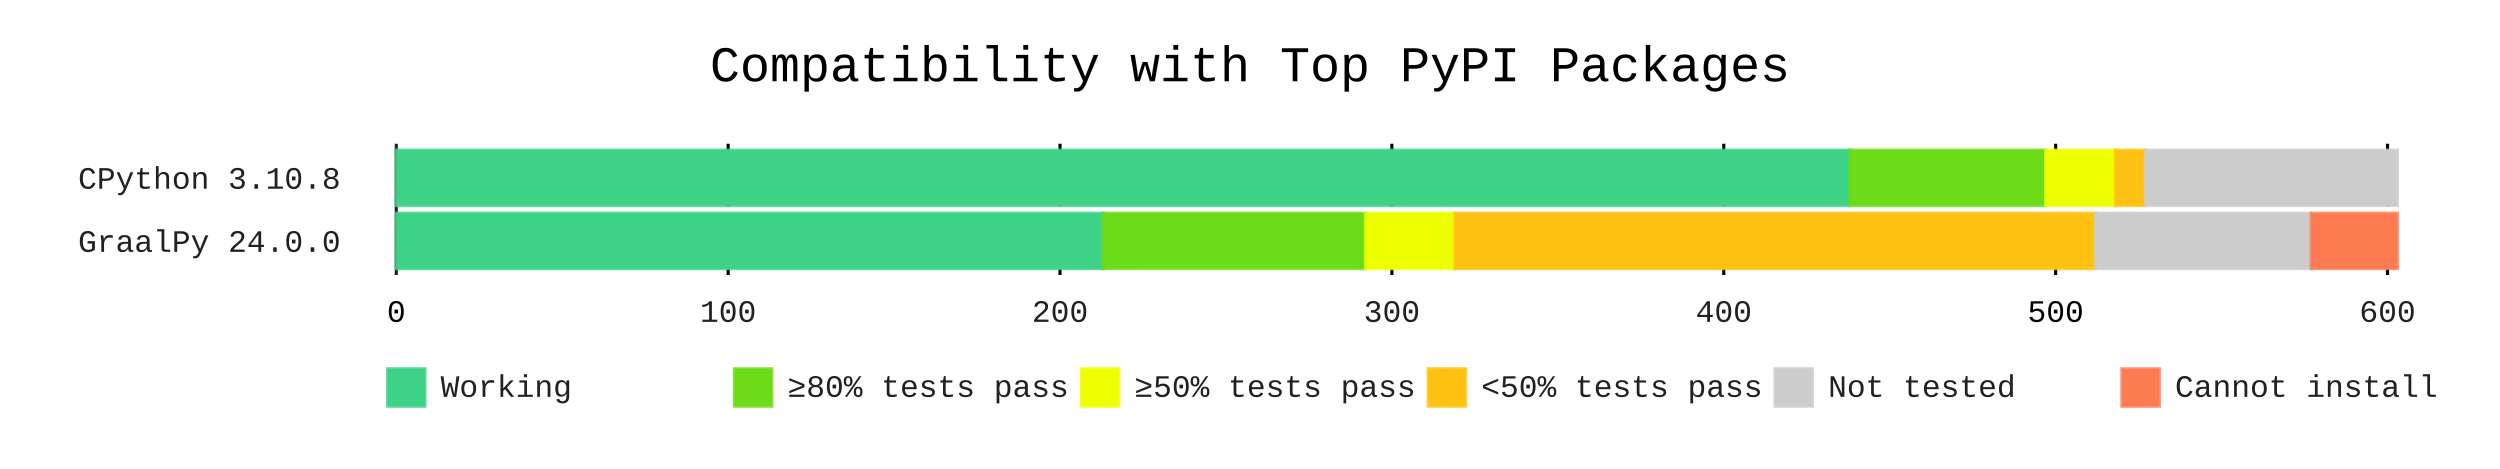
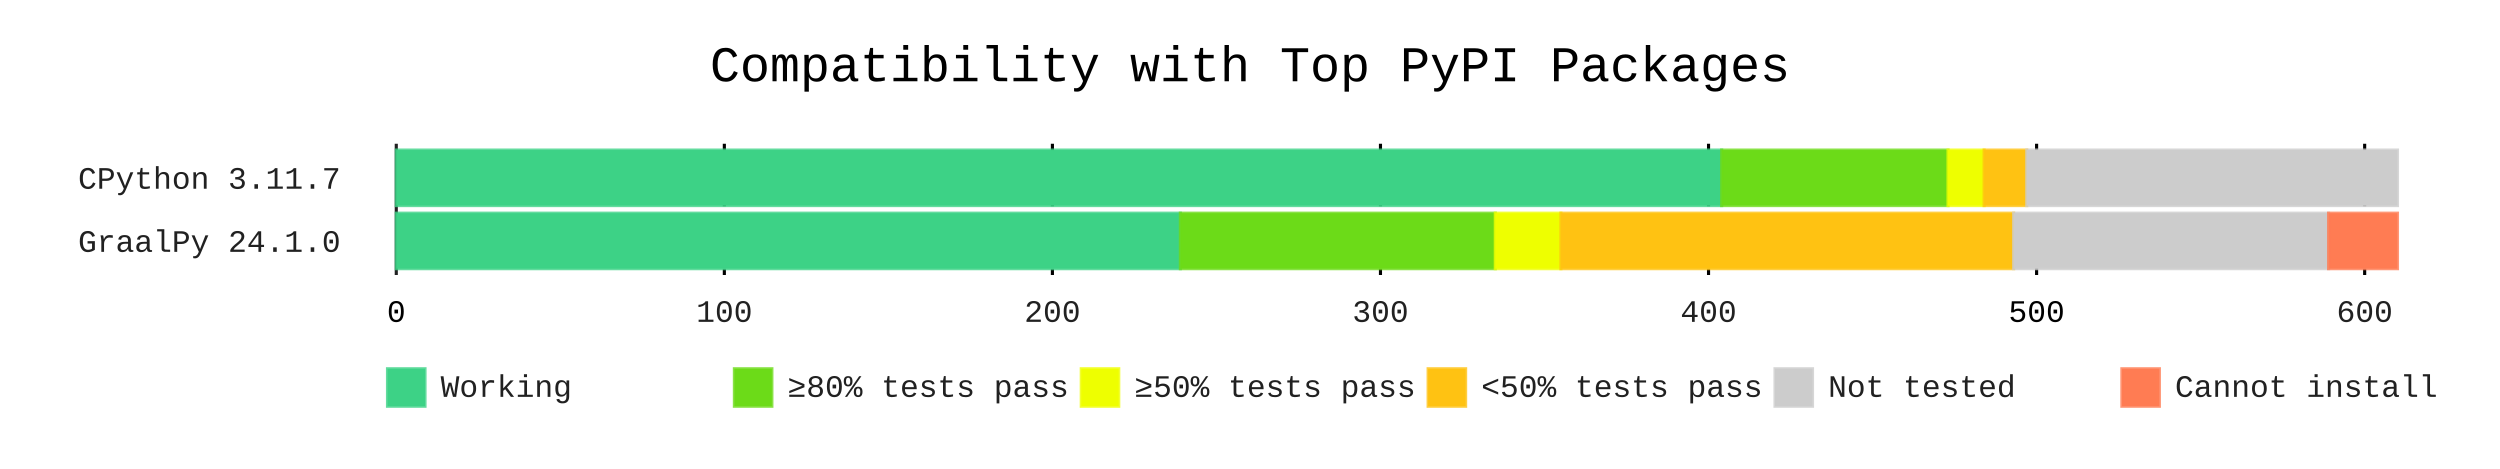
- <svg xmlns="http://www.w3.org/2000/svg" id="chart-dfad201d-e814-4859-859d-41b9ac069068" class="pygal-chart" viewBox="0 0 800 150">
+ <svg xmlns="http://www.w3.org/2000/svg" id="chart-0d1412c8-56fb-44bf-8ba9-b627b3cb2315" class="pygal-chart" viewBox="0 0 800 150">
  <defs>
-     <style type="text/css">#chart-dfad201d-e814-4859-859d-41b9ac069068{-webkit-user-select:none;-webkit-font-smoothing:antialiased;font-family:Consolas,"Liberation Mono",Menlo,Courier,monospace}#chart-dfad201d-e814-4859-859d-41b9ac069068 .title{font-family:Consolas,"Liberation Mono",Menlo,Courier,monospace;font-size:16px}#chart-dfad201d-e814-4859-859d-41b9ac069068 .legends .legend text{font-family:Consolas,"Liberation Mono",Menlo,Courier,monospace;font-size:10px}#chart-dfad201d-e814-4859-859d-41b9ac069068 .axis text{font-family:Consolas,"Liberation Mono",Menlo,Courier,monospace;font-size:10px}#chart-dfad201d-e814-4859-859d-41b9ac069068 .axis text.major{font-family:Consolas,"Liberation Mono",Menlo,Courier,monospace;font-size:10px}#chart-dfad201d-e814-4859-859d-41b9ac069068 .text-overlay text.value{font-family:Consolas,"Liberation Mono",Menlo,Courier,monospace;font-size:16px}#chart-dfad201d-e814-4859-859d-41b9ac069068 .text-overlay text.label{font-family:Consolas,"Liberation Mono",Menlo,Courier,monospace;font-size:10px}#chart-dfad201d-e814-4859-859d-41b9ac069068 .tooltip{font-family:Consolas,"Liberation Mono",Menlo,Courier,monospace;font-size:14px}#chart-dfad201d-e814-4859-859d-41b9ac069068 text.no_data{font-family:Consolas,"Liberation Mono",Menlo,Courier,monospace;font-size:64px}
- #chart-dfad201d-e814-4859-859d-41b9ac069068{background-color:transparent}#chart-dfad201d-e814-4859-859d-41b9ac069068 path,#chart-dfad201d-e814-4859-859d-41b9ac069068 line,#chart-dfad201d-e814-4859-859d-41b9ac069068 rect,#chart-dfad201d-e814-4859-859d-41b9ac069068 circle{-webkit-transition:150ms;-moz-transition:150ms;transition:150ms}#chart-dfad201d-e814-4859-859d-41b9ac069068 .graph &gt; .background{fill:transparent}#chart-dfad201d-e814-4859-859d-41b9ac069068 .plot &gt; .background{fill:transparent}#chart-dfad201d-e814-4859-859d-41b9ac069068 .graph{fill:rgba(0,0,0,.87)}#chart-dfad201d-e814-4859-859d-41b9ac069068 text.no_data{fill:rgba(0,0,0,1)}#chart-dfad201d-e814-4859-859d-41b9ac069068 .title{fill:rgba(0,0,0,1)}#chart-dfad201d-e814-4859-859d-41b9ac069068 .legends .legend text{fill:rgba(0,0,0,.87)}#chart-dfad201d-e814-4859-859d-41b9ac069068 .legends .legend:hover text{fill:rgba(0,0,0,1)}#chart-dfad201d-e814-4859-859d-41b9ac069068 .axis .line{stroke:rgba(0,0,0,1)}#chart-dfad201d-e814-4859-859d-41b9ac069068 .axis .guide.line{stroke:rgba(0,0,0,.54)}#chart-dfad201d-e814-4859-859d-41b9ac069068 .axis .major.line{stroke:rgba(0,0,0,.87)}#chart-dfad201d-e814-4859-859d-41b9ac069068 .axis text.major{fill:rgba(0,0,0,1)}#chart-dfad201d-e814-4859-859d-41b9ac069068 .axis.y .guides:hover .guide.line,#chart-dfad201d-e814-4859-859d-41b9ac069068 .line-graph .axis.x .guides:hover .guide.line,#chart-dfad201d-e814-4859-859d-41b9ac069068 .stackedline-graph .axis.x .guides:hover .guide.line,#chart-dfad201d-e814-4859-859d-41b9ac069068 .xy-graph .axis.x .guides:hover .guide.line{stroke:rgba(0,0,0,1)}#chart-dfad201d-e814-4859-859d-41b9ac069068 .axis .guides:hover text{fill:rgba(0,0,0,1)}#chart-dfad201d-e814-4859-859d-41b9ac069068 .reactive{fill-opacity:1;stroke-opacity:.8;stroke-width:1}#chart-dfad201d-e814-4859-859d-41b9ac069068 .ci{stroke:rgba(0,0,0,.87)}#chart-dfad201d-e814-4859-859d-41b9ac069068 .reactive.active,#chart-dfad201d-e814-4859-859d-41b9ac069068 .active .reactive{fill-opacity:.8;stroke-opacity:.9;stroke-width:4}#chart-dfad201d-e814-4859-859d-41b9ac069068 .ci .reactive.active{stroke-width:1.5}#chart-dfad201d-e814-4859-859d-41b9ac069068 .series text{fill:rgba(0,0,0,1)}#chart-dfad201d-e814-4859-859d-41b9ac069068 .tooltip rect{fill:transparent;stroke:rgba(0,0,0,1);-webkit-transition:opacity 150ms;-moz-transition:opacity 150ms;transition:opacity 150ms}#chart-dfad201d-e814-4859-859d-41b9ac069068 .tooltip .label{fill:rgba(0,0,0,.87)}#chart-dfad201d-e814-4859-859d-41b9ac069068 .tooltip .label{fill:rgba(0,0,0,.87)}#chart-dfad201d-e814-4859-859d-41b9ac069068 .tooltip .legend{font-size:.8em;fill:rgba(0,0,0,.54)}#chart-dfad201d-e814-4859-859d-41b9ac069068 .tooltip .x_label{font-size:.6em;fill:rgba(0,0,0,1)}#chart-dfad201d-e814-4859-859d-41b9ac069068 .tooltip .xlink{font-size:.5em;text-decoration:underline}#chart-dfad201d-e814-4859-859d-41b9ac069068 .tooltip .value{font-size:1.5em}#chart-dfad201d-e814-4859-859d-41b9ac069068 .bound{font-size:.5em}#chart-dfad201d-e814-4859-859d-41b9ac069068 .max-value{font-size:.75em;fill:rgba(0,0,0,.54)}#chart-dfad201d-e814-4859-859d-41b9ac069068 .map-element{fill:transparent;stroke:rgba(0,0,0,.54) !important}#chart-dfad201d-e814-4859-859d-41b9ac069068 .map-element .reactive{fill-opacity:inherit;stroke-opacity:inherit}#chart-dfad201d-e814-4859-859d-41b9ac069068 .color-0,#chart-dfad201d-e814-4859-859d-41b9ac069068 .color-0 a:visited{stroke:#3dd286;fill:#3dd286}#chart-dfad201d-e814-4859-859d-41b9ac069068 .color-1,#chart-dfad201d-e814-4859-859d-41b9ac069068 .color-1 a:visited{stroke:#6cdb18;fill:#6cdb18}#chart-dfad201d-e814-4859-859d-41b9ac069068 .color-2,#chart-dfad201d-e814-4859-859d-41b9ac069068 .color-2 a:visited{stroke:#eeff00;fill:#eeff00}#chart-dfad201d-e814-4859-859d-41b9ac069068 .color-3,#chart-dfad201d-e814-4859-859d-41b9ac069068 .color-3 a:visited{stroke:#ffc212;fill:#ffc212}#chart-dfad201d-e814-4859-859d-41b9ac069068 .color-4,#chart-dfad201d-e814-4859-859d-41b9ac069068 .color-4 a:visited{stroke:#cccccc;fill:#cccccc}#chart-dfad201d-e814-4859-859d-41b9ac069068 .color-5,#chart-dfad201d-e814-4859-859d-41b9ac069068 .color-5 a:visited{stroke:#ff7c53;fill:#ff7c53}#chart-dfad201d-e814-4859-859d-41b9ac069068 .text-overlay .color-0 text{fill:black}#chart-dfad201d-e814-4859-859d-41b9ac069068 .text-overlay .color-1 text{fill:black}#chart-dfad201d-e814-4859-859d-41b9ac069068 .text-overlay .color-2 text{fill:black}#chart-dfad201d-e814-4859-859d-41b9ac069068 .text-overlay .color-3 text{fill:black}#chart-dfad201d-e814-4859-859d-41b9ac069068 .text-overlay .color-4 text{fill:black}#chart-dfad201d-e814-4859-859d-41b9ac069068 .text-overlay .color-5 text{fill:black}
- #chart-dfad201d-e814-4859-859d-41b9ac069068 text.no_data{text-anchor:middle}#chart-dfad201d-e814-4859-859d-41b9ac069068 .guide.line{fill:none}#chart-dfad201d-e814-4859-859d-41b9ac069068 .centered{text-anchor:middle}#chart-dfad201d-e814-4859-859d-41b9ac069068 .title{text-anchor:middle}#chart-dfad201d-e814-4859-859d-41b9ac069068 .legends .legend text{fill-opacity:1}#chart-dfad201d-e814-4859-859d-41b9ac069068 .axis.x text{text-anchor:middle}#chart-dfad201d-e814-4859-859d-41b9ac069068 .axis.x:not(.web) text[transform]{text-anchor:start}#chart-dfad201d-e814-4859-859d-41b9ac069068 .axis.x:not(.web) text[transform].backwards{text-anchor:end}#chart-dfad201d-e814-4859-859d-41b9ac069068 .axis.y text{text-anchor:end}#chart-dfad201d-e814-4859-859d-41b9ac069068 .axis.y text[transform].backwards{text-anchor:start}#chart-dfad201d-e814-4859-859d-41b9ac069068 .axis.y2 text{text-anchor:start}#chart-dfad201d-e814-4859-859d-41b9ac069068 .axis.y2 text[transform].backwards{text-anchor:end}#chart-dfad201d-e814-4859-859d-41b9ac069068 .axis .guide.line{stroke-dasharray:4,4;stroke:black}#chart-dfad201d-e814-4859-859d-41b9ac069068 .axis .major.guide.line{stroke-dasharray:6,6;stroke:black}#chart-dfad201d-e814-4859-859d-41b9ac069068 .horizontal .axis.y .guide.line,#chart-dfad201d-e814-4859-859d-41b9ac069068 .horizontal .axis.y2 .guide.line,#chart-dfad201d-e814-4859-859d-41b9ac069068 .vertical .axis.x .guide.line{opacity:0}#chart-dfad201d-e814-4859-859d-41b9ac069068 .horizontal .axis.always_show .guide.line,#chart-dfad201d-e814-4859-859d-41b9ac069068 .vertical .axis.always_show .guide.line{opacity:1 !important}#chart-dfad201d-e814-4859-859d-41b9ac069068 .axis.y .guides:hover .guide.line,#chart-dfad201d-e814-4859-859d-41b9ac069068 .axis.y2 .guides:hover .guide.line,#chart-dfad201d-e814-4859-859d-41b9ac069068 .axis.x .guides:hover .guide.line{opacity:1}#chart-dfad201d-e814-4859-859d-41b9ac069068 .axis .guides:hover text{opacity:1}#chart-dfad201d-e814-4859-859d-41b9ac069068 .nofill{fill:none}#chart-dfad201d-e814-4859-859d-41b9ac069068 .subtle-fill{fill-opacity:.2}#chart-dfad201d-e814-4859-859d-41b9ac069068 .dot{stroke-width:1px;fill-opacity:1;stroke-opacity:1}#chart-dfad201d-e814-4859-859d-41b9ac069068 .dot.active{stroke-width:5px}#chart-dfad201d-e814-4859-859d-41b9ac069068 .dot.negative{fill:transparent}#chart-dfad201d-e814-4859-859d-41b9ac069068 text,#chart-dfad201d-e814-4859-859d-41b9ac069068 tspan{stroke:none !important}#chart-dfad201d-e814-4859-859d-41b9ac069068 .series text.active{opacity:1}#chart-dfad201d-e814-4859-859d-41b9ac069068 .tooltip rect{fill-opacity:.95;stroke-width:.5}#chart-dfad201d-e814-4859-859d-41b9ac069068 .tooltip text{fill-opacity:1}#chart-dfad201d-e814-4859-859d-41b9ac069068 .showable{visibility:hidden}#chart-dfad201d-e814-4859-859d-41b9ac069068 .showable.shown{visibility:visible}#chart-dfad201d-e814-4859-859d-41b9ac069068 .gauge-background{fill:rgba(229,229,229,1);stroke:none}#chart-dfad201d-e814-4859-859d-41b9ac069068 .bg-lines{stroke:transparent;stroke-width:2px}</style>
+     <style type="text/css">#chart-0d1412c8-56fb-44bf-8ba9-b627b3cb2315{-webkit-user-select:none;-webkit-font-smoothing:antialiased;font-family:Consolas,"Liberation Mono",Menlo,Courier,monospace}#chart-0d1412c8-56fb-44bf-8ba9-b627b3cb2315 .title{font-family:Consolas,"Liberation Mono",Menlo,Courier,monospace;font-size:16px}#chart-0d1412c8-56fb-44bf-8ba9-b627b3cb2315 .legends .legend text{font-family:Consolas,"Liberation Mono",Menlo,Courier,monospace;font-size:10px}#chart-0d1412c8-56fb-44bf-8ba9-b627b3cb2315 .axis text{font-family:Consolas,"Liberation Mono",Menlo,Courier,monospace;font-size:10px}#chart-0d1412c8-56fb-44bf-8ba9-b627b3cb2315 .axis text.major{font-family:Consolas,"Liberation Mono",Menlo,Courier,monospace;font-size:10px}#chart-0d1412c8-56fb-44bf-8ba9-b627b3cb2315 .text-overlay text.value{font-family:Consolas,"Liberation Mono",Menlo,Courier,monospace;font-size:16px}#chart-0d1412c8-56fb-44bf-8ba9-b627b3cb2315 .text-overlay text.label{font-family:Consolas,"Liberation Mono",Menlo,Courier,monospace;font-size:10px}#chart-0d1412c8-56fb-44bf-8ba9-b627b3cb2315 .tooltip{font-family:Consolas,"Liberation Mono",Menlo,Courier,monospace;font-size:14px}#chart-0d1412c8-56fb-44bf-8ba9-b627b3cb2315 text.no_data{font-family:Consolas,"Liberation Mono",Menlo,Courier,monospace;font-size:64px}
+ #chart-0d1412c8-56fb-44bf-8ba9-b627b3cb2315{background-color:transparent}#chart-0d1412c8-56fb-44bf-8ba9-b627b3cb2315 path,#chart-0d1412c8-56fb-44bf-8ba9-b627b3cb2315 line,#chart-0d1412c8-56fb-44bf-8ba9-b627b3cb2315 rect,#chart-0d1412c8-56fb-44bf-8ba9-b627b3cb2315 circle{-webkit-transition:150ms;-moz-transition:150ms;transition:150ms}#chart-0d1412c8-56fb-44bf-8ba9-b627b3cb2315 .graph &gt; .background{fill:transparent}#chart-0d1412c8-56fb-44bf-8ba9-b627b3cb2315 .plot &gt; .background{fill:transparent}#chart-0d1412c8-56fb-44bf-8ba9-b627b3cb2315 .graph{fill:rgba(0,0,0,.87)}#chart-0d1412c8-56fb-44bf-8ba9-b627b3cb2315 text.no_data{fill:rgba(0,0,0,1)}#chart-0d1412c8-56fb-44bf-8ba9-b627b3cb2315 .title{fill:rgba(0,0,0,1)}#chart-0d1412c8-56fb-44bf-8ba9-b627b3cb2315 .legends .legend text{fill:rgba(0,0,0,.87)}#chart-0d1412c8-56fb-44bf-8ba9-b627b3cb2315 .legends .legend:hover text{fill:rgba(0,0,0,1)}#chart-0d1412c8-56fb-44bf-8ba9-b627b3cb2315 .axis .line{stroke:rgba(0,0,0,1)}#chart-0d1412c8-56fb-44bf-8ba9-b627b3cb2315 .axis .guide.line{stroke:rgba(0,0,0,.54)}#chart-0d1412c8-56fb-44bf-8ba9-b627b3cb2315 .axis .major.line{stroke:rgba(0,0,0,.87)}#chart-0d1412c8-56fb-44bf-8ba9-b627b3cb2315 .axis text.major{fill:rgba(0,0,0,1)}#chart-0d1412c8-56fb-44bf-8ba9-b627b3cb2315 .axis.y .guides:hover .guide.line,#chart-0d1412c8-56fb-44bf-8ba9-b627b3cb2315 .line-graph .axis.x .guides:hover .guide.line,#chart-0d1412c8-56fb-44bf-8ba9-b627b3cb2315 .stackedline-graph .axis.x .guides:hover .guide.line,#chart-0d1412c8-56fb-44bf-8ba9-b627b3cb2315 .xy-graph .axis.x .guides:hover .guide.line{stroke:rgba(0,0,0,1)}#chart-0d1412c8-56fb-44bf-8ba9-b627b3cb2315 .axis .guides:hover text{fill:rgba(0,0,0,1)}#chart-0d1412c8-56fb-44bf-8ba9-b627b3cb2315 .reactive{fill-opacity:1;stroke-opacity:.8;stroke-width:1}#chart-0d1412c8-56fb-44bf-8ba9-b627b3cb2315 .ci{stroke:rgba(0,0,0,.87)}#chart-0d1412c8-56fb-44bf-8ba9-b627b3cb2315 .reactive.active,#chart-0d1412c8-56fb-44bf-8ba9-b627b3cb2315 .active .reactive{fill-opacity:.8;stroke-opacity:.9;stroke-width:4}#chart-0d1412c8-56fb-44bf-8ba9-b627b3cb2315 .ci .reactive.active{stroke-width:1.5}#chart-0d1412c8-56fb-44bf-8ba9-b627b3cb2315 .series text{fill:rgba(0,0,0,1)}#chart-0d1412c8-56fb-44bf-8ba9-b627b3cb2315 .tooltip rect{fill:transparent;stroke:rgba(0,0,0,1);-webkit-transition:opacity 150ms;-moz-transition:opacity 150ms;transition:opacity 150ms}#chart-0d1412c8-56fb-44bf-8ba9-b627b3cb2315 .tooltip .label{fill:rgba(0,0,0,.87)}#chart-0d1412c8-56fb-44bf-8ba9-b627b3cb2315 .tooltip .label{fill:rgba(0,0,0,.87)}#chart-0d1412c8-56fb-44bf-8ba9-b627b3cb2315 .tooltip .legend{font-size:.8em;fill:rgba(0,0,0,.54)}#chart-0d1412c8-56fb-44bf-8ba9-b627b3cb2315 .tooltip .x_label{font-size:.6em;fill:rgba(0,0,0,1)}#chart-0d1412c8-56fb-44bf-8ba9-b627b3cb2315 .tooltip .xlink{font-size:.5em;text-decoration:underline}#chart-0d1412c8-56fb-44bf-8ba9-b627b3cb2315 .tooltip .value{font-size:1.5em}#chart-0d1412c8-56fb-44bf-8ba9-b627b3cb2315 .bound{font-size:.5em}#chart-0d1412c8-56fb-44bf-8ba9-b627b3cb2315 .max-value{font-size:.75em;fill:rgba(0,0,0,.54)}#chart-0d1412c8-56fb-44bf-8ba9-b627b3cb2315 .map-element{fill:transparent;stroke:rgba(0,0,0,.54) !important}#chart-0d1412c8-56fb-44bf-8ba9-b627b3cb2315 .map-element .reactive{fill-opacity:inherit;stroke-opacity:inherit}#chart-0d1412c8-56fb-44bf-8ba9-b627b3cb2315 .color-0,#chart-0d1412c8-56fb-44bf-8ba9-b627b3cb2315 .color-0 a:visited{stroke:#3dd286;fill:#3dd286}#chart-0d1412c8-56fb-44bf-8ba9-b627b3cb2315 .color-1,#chart-0d1412c8-56fb-44bf-8ba9-b627b3cb2315 .color-1 a:visited{stroke:#6cdb18;fill:#6cdb18}#chart-0d1412c8-56fb-44bf-8ba9-b627b3cb2315 .color-2,#chart-0d1412c8-56fb-44bf-8ba9-b627b3cb2315 .color-2 a:visited{stroke:#eeff00;fill:#eeff00}#chart-0d1412c8-56fb-44bf-8ba9-b627b3cb2315 .color-3,#chart-0d1412c8-56fb-44bf-8ba9-b627b3cb2315 .color-3 a:visited{stroke:#ffc212;fill:#ffc212}#chart-0d1412c8-56fb-44bf-8ba9-b627b3cb2315 .color-4,#chart-0d1412c8-56fb-44bf-8ba9-b627b3cb2315 .color-4 a:visited{stroke:#cccccc;fill:#cccccc}#chart-0d1412c8-56fb-44bf-8ba9-b627b3cb2315 .color-5,#chart-0d1412c8-56fb-44bf-8ba9-b627b3cb2315 .color-5 a:visited{stroke:#ff7c53;fill:#ff7c53}#chart-0d1412c8-56fb-44bf-8ba9-b627b3cb2315 .text-overlay .color-0 text{fill:black}#chart-0d1412c8-56fb-44bf-8ba9-b627b3cb2315 .text-overlay .color-1 text{fill:black}#chart-0d1412c8-56fb-44bf-8ba9-b627b3cb2315 .text-overlay .color-2 text{fill:black}#chart-0d1412c8-56fb-44bf-8ba9-b627b3cb2315 .text-overlay .color-3 text{fill:black}#chart-0d1412c8-56fb-44bf-8ba9-b627b3cb2315 .text-overlay .color-4 text{fill:black}#chart-0d1412c8-56fb-44bf-8ba9-b627b3cb2315 .text-overlay .color-5 text{fill:black}
+ #chart-0d1412c8-56fb-44bf-8ba9-b627b3cb2315 text.no_data{text-anchor:middle}#chart-0d1412c8-56fb-44bf-8ba9-b627b3cb2315 .guide.line{fill:none}#chart-0d1412c8-56fb-44bf-8ba9-b627b3cb2315 .centered{text-anchor:middle}#chart-0d1412c8-56fb-44bf-8ba9-b627b3cb2315 .title{text-anchor:middle}#chart-0d1412c8-56fb-44bf-8ba9-b627b3cb2315 .legends .legend text{fill-opacity:1}#chart-0d1412c8-56fb-44bf-8ba9-b627b3cb2315 .axis.x text{text-anchor:middle}#chart-0d1412c8-56fb-44bf-8ba9-b627b3cb2315 .axis.x:not(.web) text[transform]{text-anchor:start}#chart-0d1412c8-56fb-44bf-8ba9-b627b3cb2315 .axis.x:not(.web) text[transform].backwards{text-anchor:end}#chart-0d1412c8-56fb-44bf-8ba9-b627b3cb2315 .axis.y text{text-anchor:end}#chart-0d1412c8-56fb-44bf-8ba9-b627b3cb2315 .axis.y text[transform].backwards{text-anchor:start}#chart-0d1412c8-56fb-44bf-8ba9-b627b3cb2315 .axis.y2 text{text-anchor:start}#chart-0d1412c8-56fb-44bf-8ba9-b627b3cb2315 .axis.y2 text[transform].backwards{text-anchor:end}#chart-0d1412c8-56fb-44bf-8ba9-b627b3cb2315 .axis .guide.line{stroke-dasharray:4,4;stroke:black}#chart-0d1412c8-56fb-44bf-8ba9-b627b3cb2315 .axis .major.guide.line{stroke-dasharray:6,6;stroke:black}#chart-0d1412c8-56fb-44bf-8ba9-b627b3cb2315 .horizontal .axis.y .guide.line,#chart-0d1412c8-56fb-44bf-8ba9-b627b3cb2315 .horizontal .axis.y2 .guide.line,#chart-0d1412c8-56fb-44bf-8ba9-b627b3cb2315 .vertical .axis.x .guide.line{opacity:0}#chart-0d1412c8-56fb-44bf-8ba9-b627b3cb2315 .horizontal .axis.always_show .guide.line,#chart-0d1412c8-56fb-44bf-8ba9-b627b3cb2315 .vertical .axis.always_show .guide.line{opacity:1 !important}#chart-0d1412c8-56fb-44bf-8ba9-b627b3cb2315 .axis.y .guides:hover .guide.line,#chart-0d1412c8-56fb-44bf-8ba9-b627b3cb2315 .axis.y2 .guides:hover .guide.line,#chart-0d1412c8-56fb-44bf-8ba9-b627b3cb2315 .axis.x .guides:hover .guide.line{opacity:1}#chart-0d1412c8-56fb-44bf-8ba9-b627b3cb2315 .axis .guides:hover text{opacity:1}#chart-0d1412c8-56fb-44bf-8ba9-b627b3cb2315 .nofill{fill:none}#chart-0d1412c8-56fb-44bf-8ba9-b627b3cb2315 .subtle-fill{fill-opacity:.2}#chart-0d1412c8-56fb-44bf-8ba9-b627b3cb2315 .dot{stroke-width:1px;fill-opacity:1;stroke-opacity:1}#chart-0d1412c8-56fb-44bf-8ba9-b627b3cb2315 .dot.active{stroke-width:5px}#chart-0d1412c8-56fb-44bf-8ba9-b627b3cb2315 .dot.negative{fill:transparent}#chart-0d1412c8-56fb-44bf-8ba9-b627b3cb2315 text,#chart-0d1412c8-56fb-44bf-8ba9-b627b3cb2315 tspan{stroke:none !important}#chart-0d1412c8-56fb-44bf-8ba9-b627b3cb2315 .series text.active{opacity:1}#chart-0d1412c8-56fb-44bf-8ba9-b627b3cb2315 .tooltip rect{fill-opacity:.95;stroke-width:.5}#chart-0d1412c8-56fb-44bf-8ba9-b627b3cb2315 .tooltip text{fill-opacity:1}#chart-0d1412c8-56fb-44bf-8ba9-b627b3cb2315 .showable{visibility:hidden}#chart-0d1412c8-56fb-44bf-8ba9-b627b3cb2315 .showable.shown{visibility:visible}#chart-0d1412c8-56fb-44bf-8ba9-b627b3cb2315 .gauge-background{fill:rgba(229,229,229,1);stroke:none}#chart-0d1412c8-56fb-44bf-8ba9-b627b3cb2315 .bg-lines{stroke:transparent;stroke-width:2px}</style>
  </defs>
  <g class="graph horizontalstackedbar-graph horizontal">
    <rect x="0" y="0" width="800" height="150" class="background" />
    <g transform="translate(114, 46)" class="plot">
      <rect x="0" y="0" width="666.0" height="42.0" class="background" />
      <g class="axis y">
        <g class="guides">
-           <text x="-5" y="34.596" class="">GraalPy 24.0.0</text>
+           <text x="-5" y="34.596" class="">GraalPy 24.1.0</text>
        </g>
        <g class="guides">
-           <text x="-5" y="14.404" class="">CPython 3.10.8</text>
+           <text x="-5" y="14.404" class="">CPython 3.11.7</text>
        </g>
      </g>
      <g class="axis x always_show">
        <g class="guides">
          <path d="M12.808 0 v42" class="axis major line" />
          <text x="12.808" y="57.0" class="major">0</text>
        </g>
        <g class="guides">
-           <path d="M119.007 0 v42" class="guide line" />
-           <text x="119.007" y="57.0" class="">100</text>
+           <path d="M117.789 0 v42" class="guide line" />
+           <text x="117.789" y="57.0" class="">100</text>
        </g>
        <g class="guides">
-           <path d="M225.207 0 v42" class="guide line" />
-           <text x="225.207" y="57.0" class="">200</text>
+           <path d="M222.77 0 v42" class="guide line" />
+           <text x="222.77" y="57.0" class="">200</text>
        </g>
        <g class="guides">
-           <path d="M331.407 0 v42" class="guide line" />
-           <text x="331.407" y="57.0" class="">300</text>
+           <path d="M327.751 0 v42" class="guide line" />
+           <text x="327.751" y="57.0" class="">300</text>
        </g>
        <g class="guides">
-           <path d="M437.607 0 v42" class="guide line" />
-           <text x="437.607" y="57.0" class="">400</text>
+           <path d="M432.732 0 v42" class="guide line" />
+           <text x="432.732" y="57.0" class="">400</text>
        </g>
        <g class="guides">
-           <path d="M543.807 0 v42" class="major guide line" />
-           <text x="543.807" y="57.0" class="major">500</text>
+           <path d="M537.713 0 v42" class="major guide line" />
+           <text x="537.713" y="57.0" class="major">500</text>
        </g>
        <g class="guides">
-           <path d="M650.006 0 v42" class="guide line" />
-           <text x="650.006" y="57.0" class="">600</text>
+           <path d="M642.694 0 v42" class="guide line" />
+           <text x="642.694" y="57.0" class="">600</text>
        </g>
      </g>
      <g class="series serie-0 color-0">
        <g class="bars">
          <g class="bar">
-             <rect x="12.808" y="22.212" rx="0" ry="0" width="226.206" height="17.769" class="rect reactive tooltip-trigger" />
+             <rect x="12.808" y="22.212" rx="0" ry="0" width="250.905" height="17.769" class="rect reactive tooltip-trigger" />
          </g>
          <g class="bar">
-             <rect x="12.808" y="2.019" rx="0" ry="0" width="465.155" height="17.769" class="rect reactive tooltip-trigger" />
+             <rect x="12.808" y="2.019" rx="0" ry="0" width="424.124" height="17.769" class="rect reactive tooltip-trigger" />
          </g>
        </g>
      </g>
      <g class="series serie-1 color-1">
        <g class="bars">
          <g class="bar">
-             <rect x="239.013" y="22.212" rx="0" ry="0" width="83.898" height="17.769" class="rect reactive tooltip-trigger" />
+             <rect x="263.712" y="22.212" rx="0" ry="0" width="100.782" height="17.769" class="rect reactive tooltip-trigger" />
          </g>
          <g class="bar">
-             <rect x="477.963" y="2.019" rx="0" ry="0" width="62.658" height="17.769" class="rect reactive tooltip-trigger" />
+             <rect x="436.931" y="2.019" rx="0" ry="0" width="72.437" height="17.769" class="rect reactive tooltip-trigger" />
          </g>
        </g>
      </g>
      <g class="series serie-2 color-2">
        <g class="bars">
          <g class="bar">
-             <rect x="322.911" y="22.212" rx="0" ry="0" width="28.674" height="17.769" class="rect reactive tooltip-trigger" />
+             <rect x="364.494" y="22.212" rx="0" ry="0" width="20.996" height="17.769" class="rect reactive tooltip-trigger" />
          </g>
          <g class="bar">
-             <rect x="540.621" y="2.019" rx="0" ry="0" width="22.302" height="17.769" class="rect reactive tooltip-trigger" />
+             <rect x="509.368" y="2.019" rx="0" ry="0" width="11.548" height="17.769" class="rect reactive tooltip-trigger" />
          </g>
        </g>
      </g>
      <g class="series serie-3 color-3">
        <g class="bars">
          <g class="bar">
-             <rect x="351.585" y="22.212" rx="0" ry="0" width="204.966" height="17.769" class="rect reactive tooltip-trigger" />
+             <rect x="385.491" y="22.212" rx="0" ry="0" width="144.874" height="17.769" class="rect reactive tooltip-trigger" />
          </g>
          <g class="bar">
-             <rect x="562.923" y="2.019" rx="0" ry="0" width="9.558" height="17.769" class="rect reactive tooltip-trigger" />
+             <rect x="520.916" y="2.019" rx="0" ry="0" width="13.648" height="17.769" class="rect reactive tooltip-trigger" />
          </g>
        </g>
      </g>
      <g class="series serie-4 color-4">
        <g class="bars">
          <g class="bar">
-             <rect x="556.551" y="22.212" rx="0" ry="0" width="69.03" height="17.769" class="rect reactive tooltip-trigger" />
+             <rect x="530.364" y="22.212" rx="0" ry="0" width="100.782" height="17.769" class="rect reactive tooltip-trigger" />
          </g>
          <g class="bar">
-             <rect x="572.48" y="2.019" rx="0" ry="0" width="80.712" height="17.769" class="rect reactive tooltip-trigger" />
+             <rect x="534.564" y="2.019" rx="0" ry="0" width="118.629" height="17.769" class="rect reactive tooltip-trigger" />
          </g>
        </g>
      </g>
      <g class="series serie-5 color-5">
        <g class="bars">
          <g class="bar">
-             <rect x="625.58" y="22.212" rx="0" ry="0" width="27.612" height="17.769" class="rect reactive tooltip-trigger" />
+             <rect x="631.146" y="22.212" rx="0" ry="0" width="22.046" height="17.769" class="rect reactive tooltip-trigger" />
          </g>
          <g class="bar">
            <rect x="653.192" y="2.019" rx="0" ry="0" height="17.769" class="rect reactive tooltip-trigger" />
          </g>
        </g>
      </g>
    </g>
    <g class="titles">
      <text x="400.0" y="26" class="title plot_title">Compatibility with Top PyPI Packages</text>
    </g>
    <g transform="translate(114, 46)" class="plot overlay">
      <g class="series serie-0 color-0" />
      <g class="series serie-1 color-1" />
      <g class="series serie-2 color-2" />
      <g class="series serie-3 color-3" />
      <g class="series serie-4 color-4" />
      <g class="series serie-5 color-5" />
    </g>
    <g transform="translate(114, 46)" class="plot text-overlay">
      <g class="series serie-0 color-0" />
      <g class="series serie-1 color-1" />
      <g class="series serie-2 color-2" />
      <g class="series serie-3 color-3" />
      <g class="series serie-4 color-4" />
      <g class="series serie-5 color-5" />
    </g>
    <g transform="translate(114, 46)" class="plot tooltip-overlay">
      <g transform="translate(0 0)" style="opacity: 0" class="tooltip">
        <rect rx="0" ry="0" width="0" height="0" class="tooltip-box" />
        <g class="text" />
      </g>
    </g>
    <g transform="translate(124, 118)" class="legends">
      <g id="activate-serie-0" class="legend reactive activate-serie">
        <rect x="0.0" y="0.0" width="12" height="12" class="color-0 reactive" />
        <text x="17.0" y="9.0">Working</text>
      </g>
      <g id="activate-serie-1" class="legend reactive activate-serie">
        <rect x="111.0" y="0.0" width="12" height="12" class="color-1 reactive" />
        <text x="128.0" y="9.0">≥80% tests pass</text>
      </g>
      <g id="activate-serie-2" class="legend reactive activate-serie">
        <rect x="222.0" y="0.0" width="12" height="12" class="color-2 reactive" />
        <text x="239.0" y="9.0">≥50% tests pass</text>
      </g>
      <g id="activate-serie-3" class="legend reactive activate-serie">
        <rect x="333.0" y="0.0" width="12" height="12" class="color-3 reactive" />
        <text x="350.0" y="9.0">&lt;50% tests pass</text>
      </g>
      <g id="activate-serie-4" class="legend reactive activate-serie">
        <rect x="444.0" y="0.0" width="12" height="12" class="color-4 reactive" />
        <text x="461.0" y="9.0">Not tested</text>
      </g>
      <g id="activate-serie-5" class="legend reactive activate-serie">
        <rect x="555.0" y="0.0" width="12" height="12" class="color-5 reactive" />
        <text x="572.0" y="9.0">Cannot install</text>
      </g>
    </g>
  </g>
</svg>
